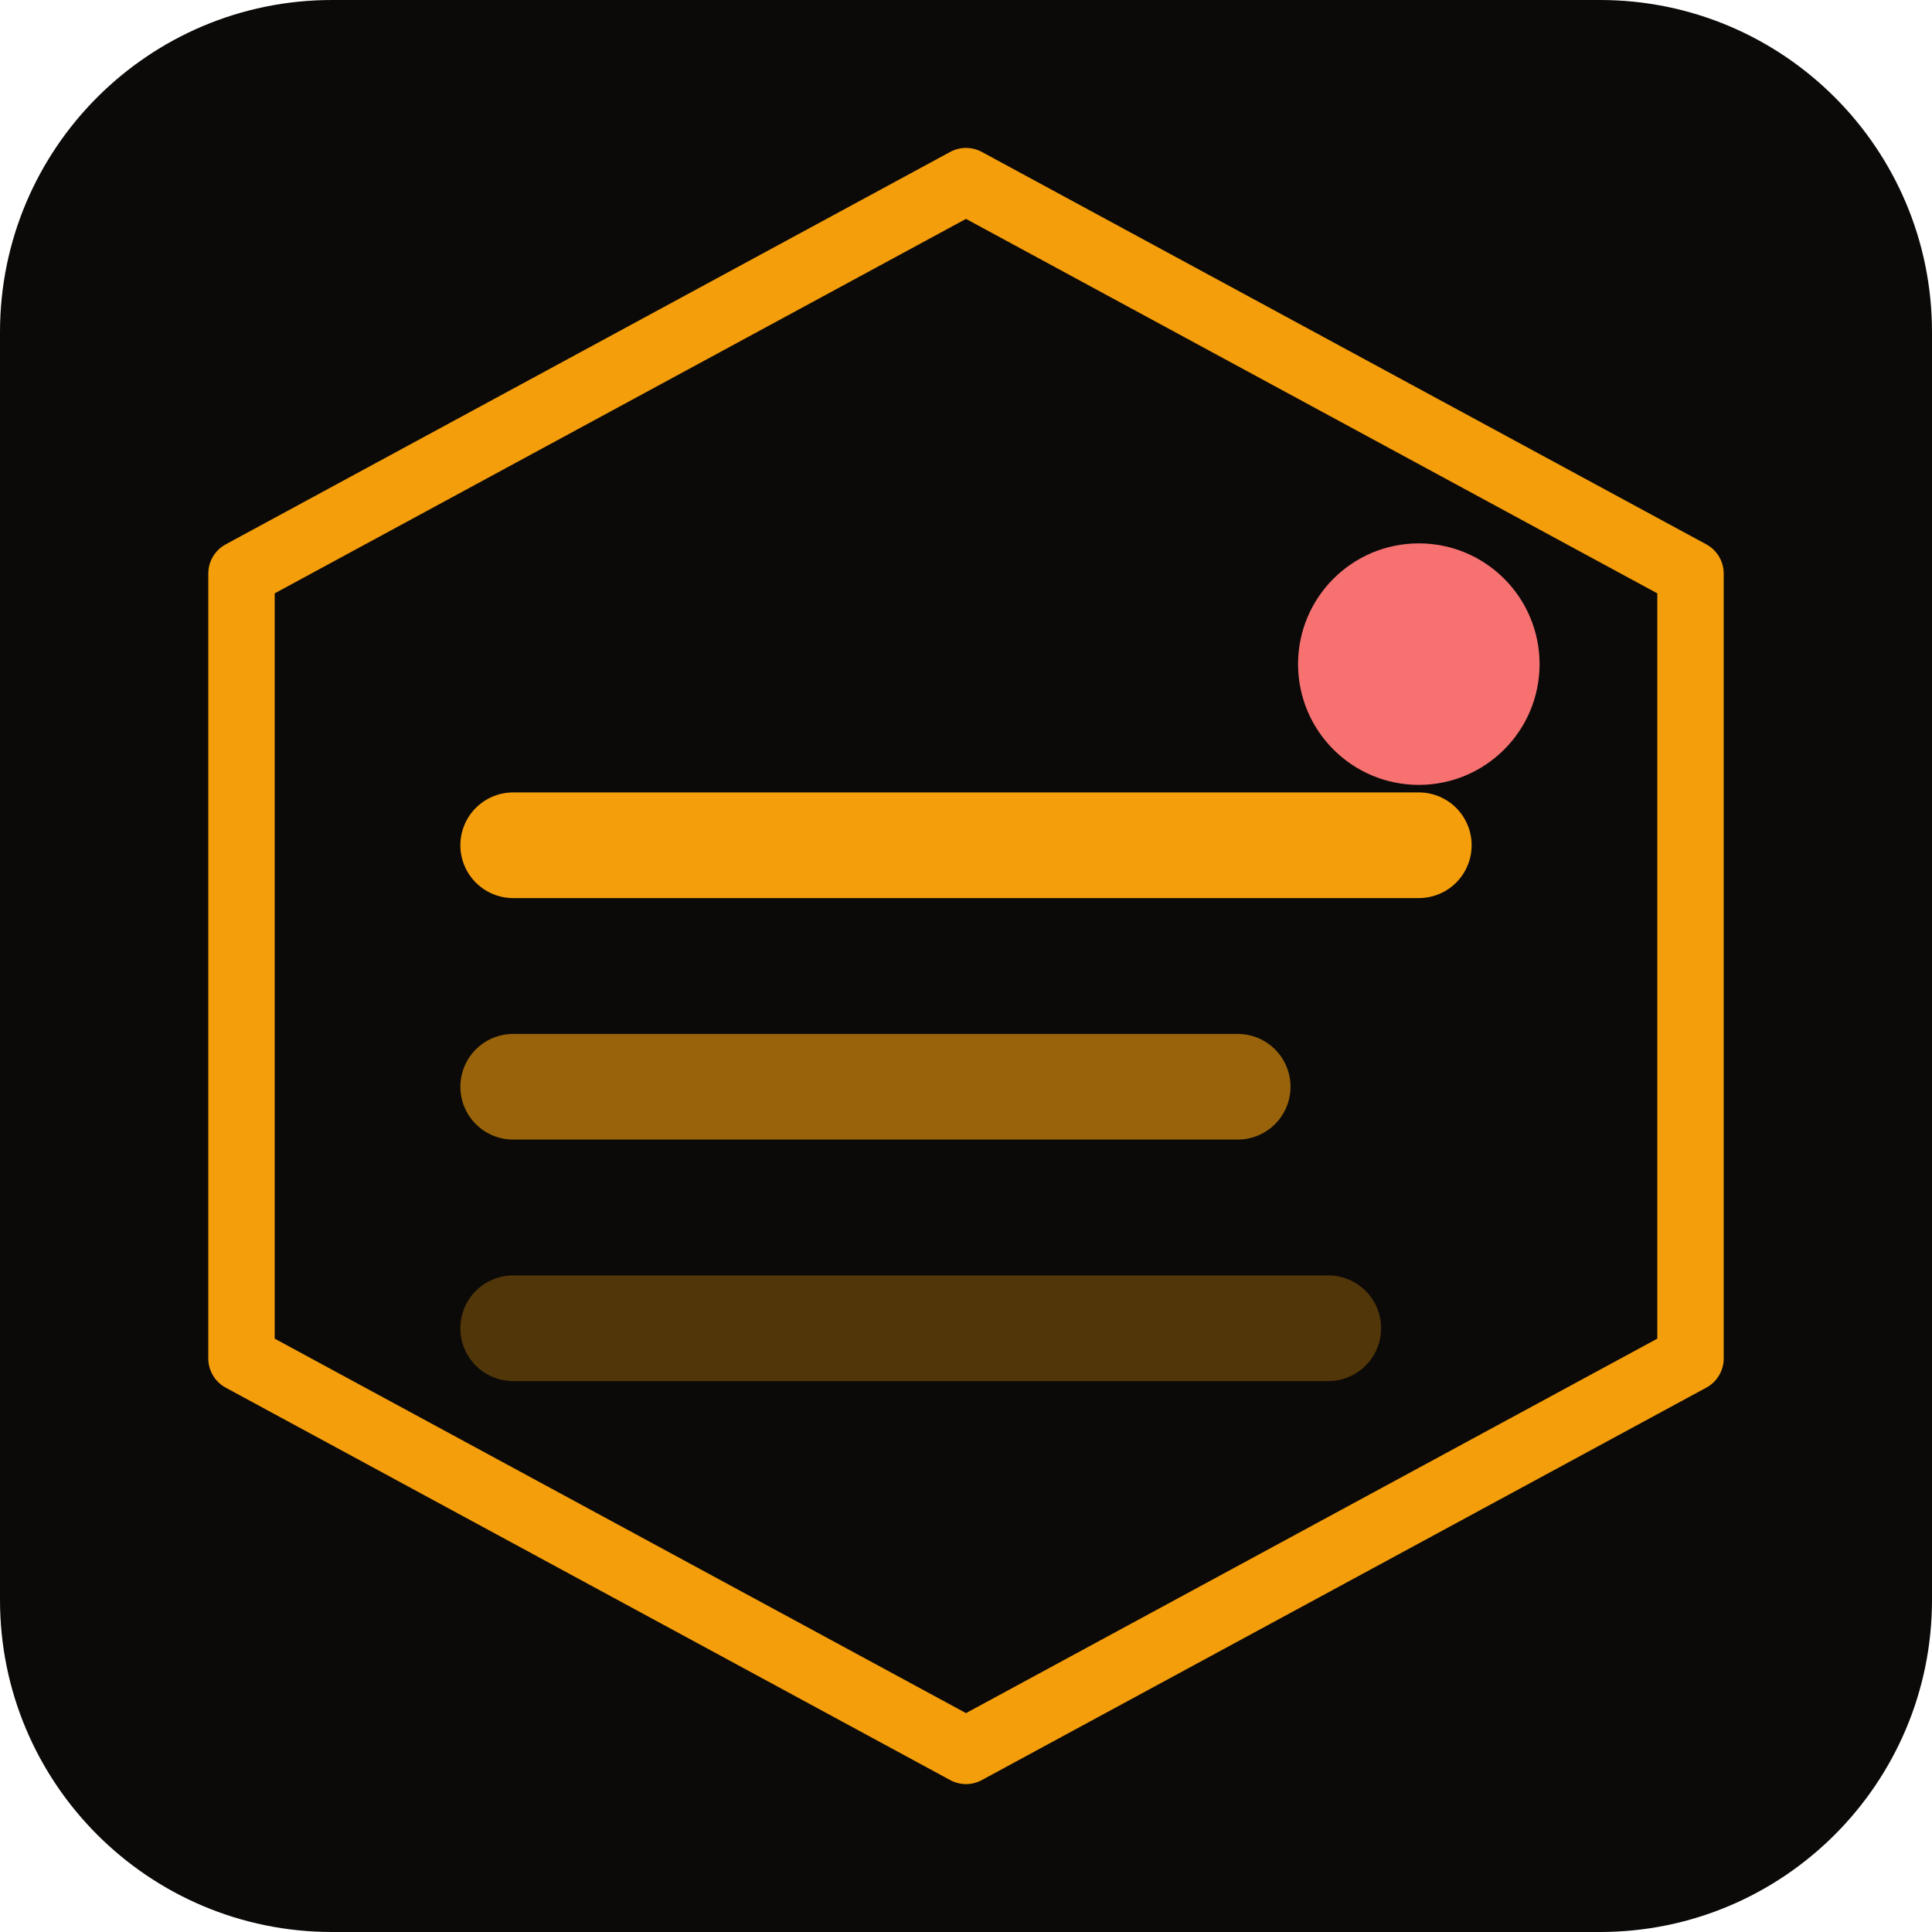
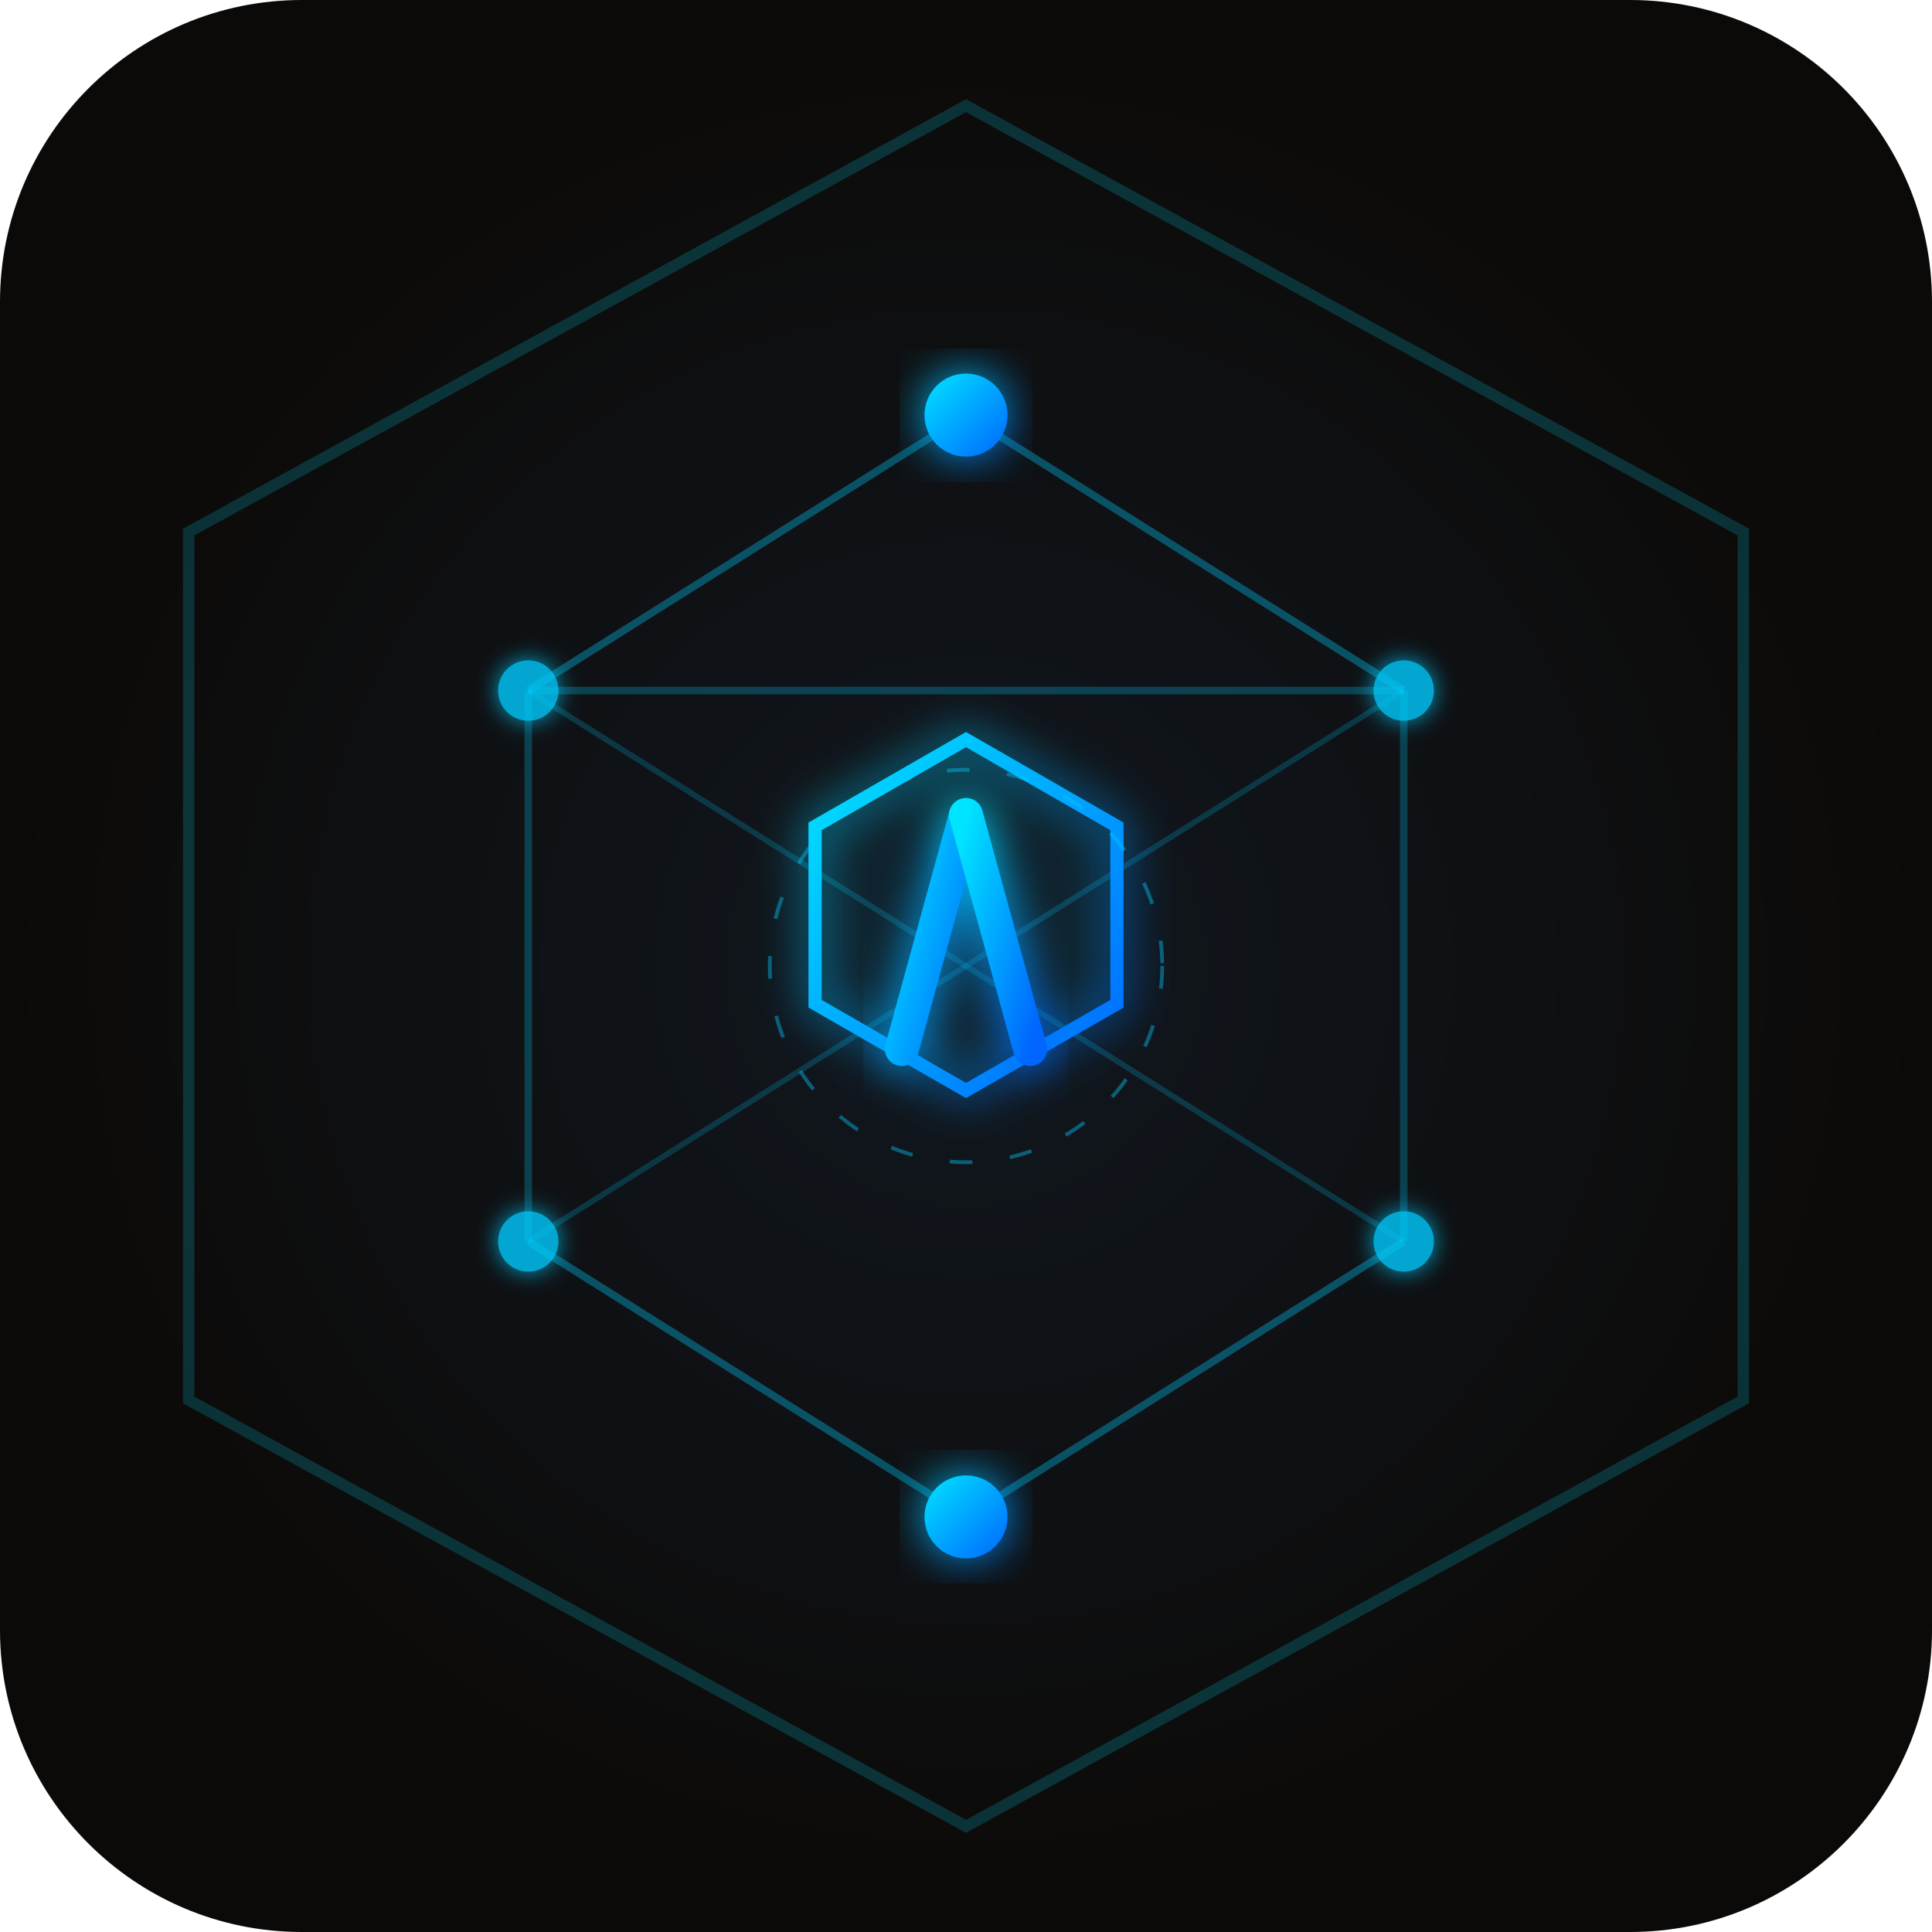
- <svg xmlns="http://www.w3.org/2000/svg" viewBox="0 0 64 64">
-   <rect width="64" height="64" rx="11" fill="#0c0a08" />
-   <polygon points="32,6 56,19 56,45 32,58 8,45 8,19" stroke="#f59e0b" stroke-width="2.2" fill="none" stroke-linejoin="round" />
-   <line x1="17" y1="28" x2="47" y2="28" stroke="#f59e0b" stroke-width="3.5" stroke-linecap="round" />
-   <line x1="17" y1="36" x2="41" y2="36" stroke="#f59e0b" stroke-width="3.5" stroke-linecap="round" opacity="0.6" />
-   <line x1="17" y1="44" x2="44" y2="44" stroke="#f59e0b" stroke-width="3.5" stroke-linecap="round" opacity="0.3" />
-   <circle cx="47" cy="22" r="4" fill="#f87171" />
+ <svg xmlns="http://www.w3.org/2000/svg" viewBox="0 0 512 512" fill="none">
+   <defs>
+     <radialGradient id="bgr" cx="50%" cy="50%" r="50%">
+       <stop offset="0%" stop-color="#111820" />
+       <stop offset="100%" stop-color="#0c0a08" />
+     </radialGradient>
+     <linearGradient id="acc" x1="0%" y1="0%" x2="100%" y2="100%">
+       <stop offset="0%" stop-color="#00e5ff" />
+       <stop offset="100%" stop-color="#0066ff" />
+     </linearGradient>
+     <filter id="gl" x="-30%" y="-30%" width="160%" height="160%">
+       <feGaussianBlur stdDeviation="6" result="b" />
+       <feMerge>
+         <feMergeNode in="b" />
+         <feMergeNode in="SourceGraphic" />
+       </feMerge>
+     </filter>
+     <filter id="glS" x="-60%" y="-60%" width="220%" height="220%">
+       <feGaussianBlur stdDeviation="3" result="b" />
+       <feMerge>
+         <feMergeNode in="b" />
+         <feMergeNode in="SourceGraphic" />
+       </feMerge>
+     </filter>
+   </defs>
+   <rect width="512" height="512" rx="80" fill="url(#bgr)" />
+   <polygon points="256,28 462,141 462,371 256,484 50,371 50,141" stroke="#00e5ff" stroke-width="3" fill="none" opacity="0.18" />
+   <line x1="256" y1="110" x2="140" y2="183" stroke="#00ccff" stroke-width="2" opacity="0.35" />
+   <line x1="256" y1="110" x2="372" y2="183" stroke="#00ccff" stroke-width="2" opacity="0.35" />
+   <line x1="140" y1="183" x2="372" y2="183" stroke="#00ccff" stroke-width="2" opacity="0.25" />
+   <line x1="140" y1="183" x2="140" y2="329" stroke="#00ccff" stroke-width="2" opacity="0.25" />
+   <line x1="372" y1="183" x2="372" y2="329" stroke="#00ccff" stroke-width="2" opacity="0.25" />
+   <line x1="140" y1="329" x2="256" y2="402" stroke="#00ccff" stroke-width="2" opacity="0.35" />
+   <line x1="372" y1="329" x2="256" y2="402" stroke="#00ccff" stroke-width="2" opacity="0.35" />
+   <line x1="140" y1="183" x2="256" y2="256" stroke="#00ccff" stroke-width="1.5" opacity="0.2" />
+   <line x1="372" y1="183" x2="256" y2="256" stroke="#00ccff" stroke-width="1.5" opacity="0.2" />
+   <line x1="140" y1="329" x2="256" y2="256" stroke="#00ccff" stroke-width="1.5" opacity="0.2" />
+   <line x1="372" y1="329" x2="256" y2="256" stroke="#00ccff" stroke-width="1.5" opacity="0.2" />
+   <polygon points="256,196 296,219 296,266 256,289 216,266 216,219" stroke="url(#acc)" stroke-width="3.5" fill="#00ccff09" filter="url(#gl)" />
+   <g filter="url(#gl)">
+     <line x1="239" y1="278" x2="256" y2="216" stroke="url(#acc)" stroke-width="9" stroke-linecap="round" />
+     <line x1="273" y1="278" x2="256" y2="216" stroke="url(#acc)" stroke-width="9" stroke-linecap="round" />
+     <line x1="244" y1="256" x2="268" y2="256" stroke="url(#acc)" stroke-width="7" stroke-linecap="round" />
+   </g>
+   <circle cx="256" cy="110" r="11" fill="url(#acc)" filter="url(#gl)" />
+   <circle cx="140" cy="183" r="8" fill="#00ccff" opacity="0.8" filter="url(#glS)" />
+   <circle cx="372" cy="183" r="8" fill="#00ccff" opacity="0.8" filter="url(#glS)" />
+   <circle cx="140" cy="329" r="8" fill="#00ccff" opacity="0.8" filter="url(#glS)" />
+   <circle cx="372" cy="329" r="8" fill="#00ccff" opacity="0.8" filter="url(#glS)" />
+   <circle cx="256" cy="402" r="11" fill="url(#acc)" filter="url(#gl)" />
+   <circle cx="256" cy="256" r="52" stroke="#00ccff" stroke-width="1" fill="none" stroke-dasharray="6 10" opacity="0.4" />
</svg>
